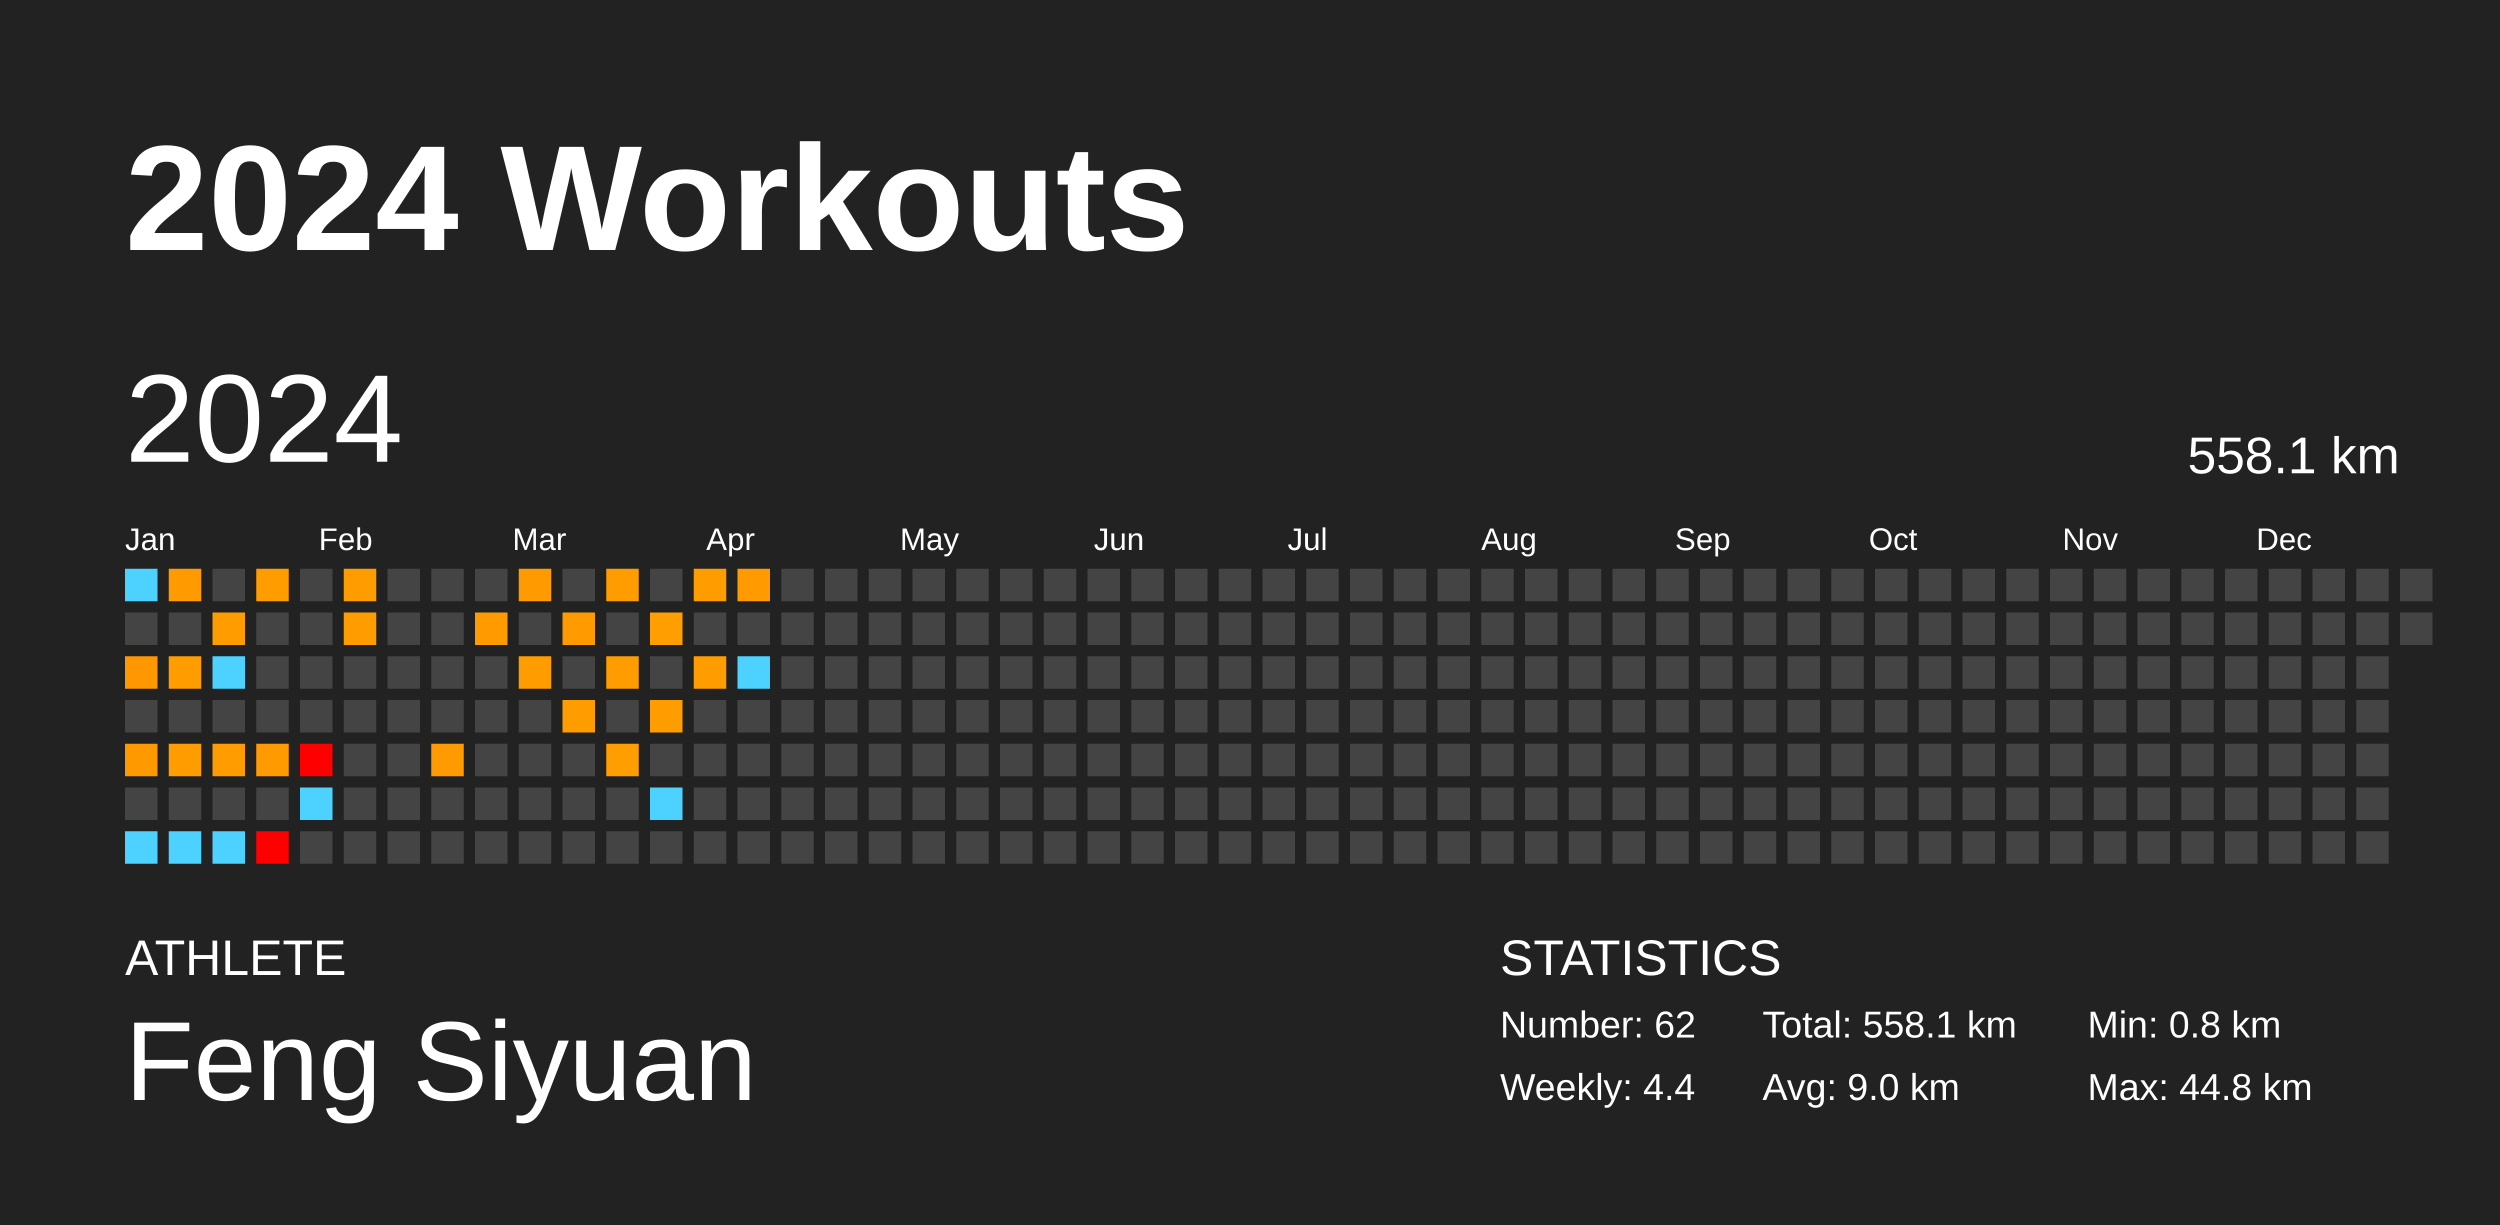
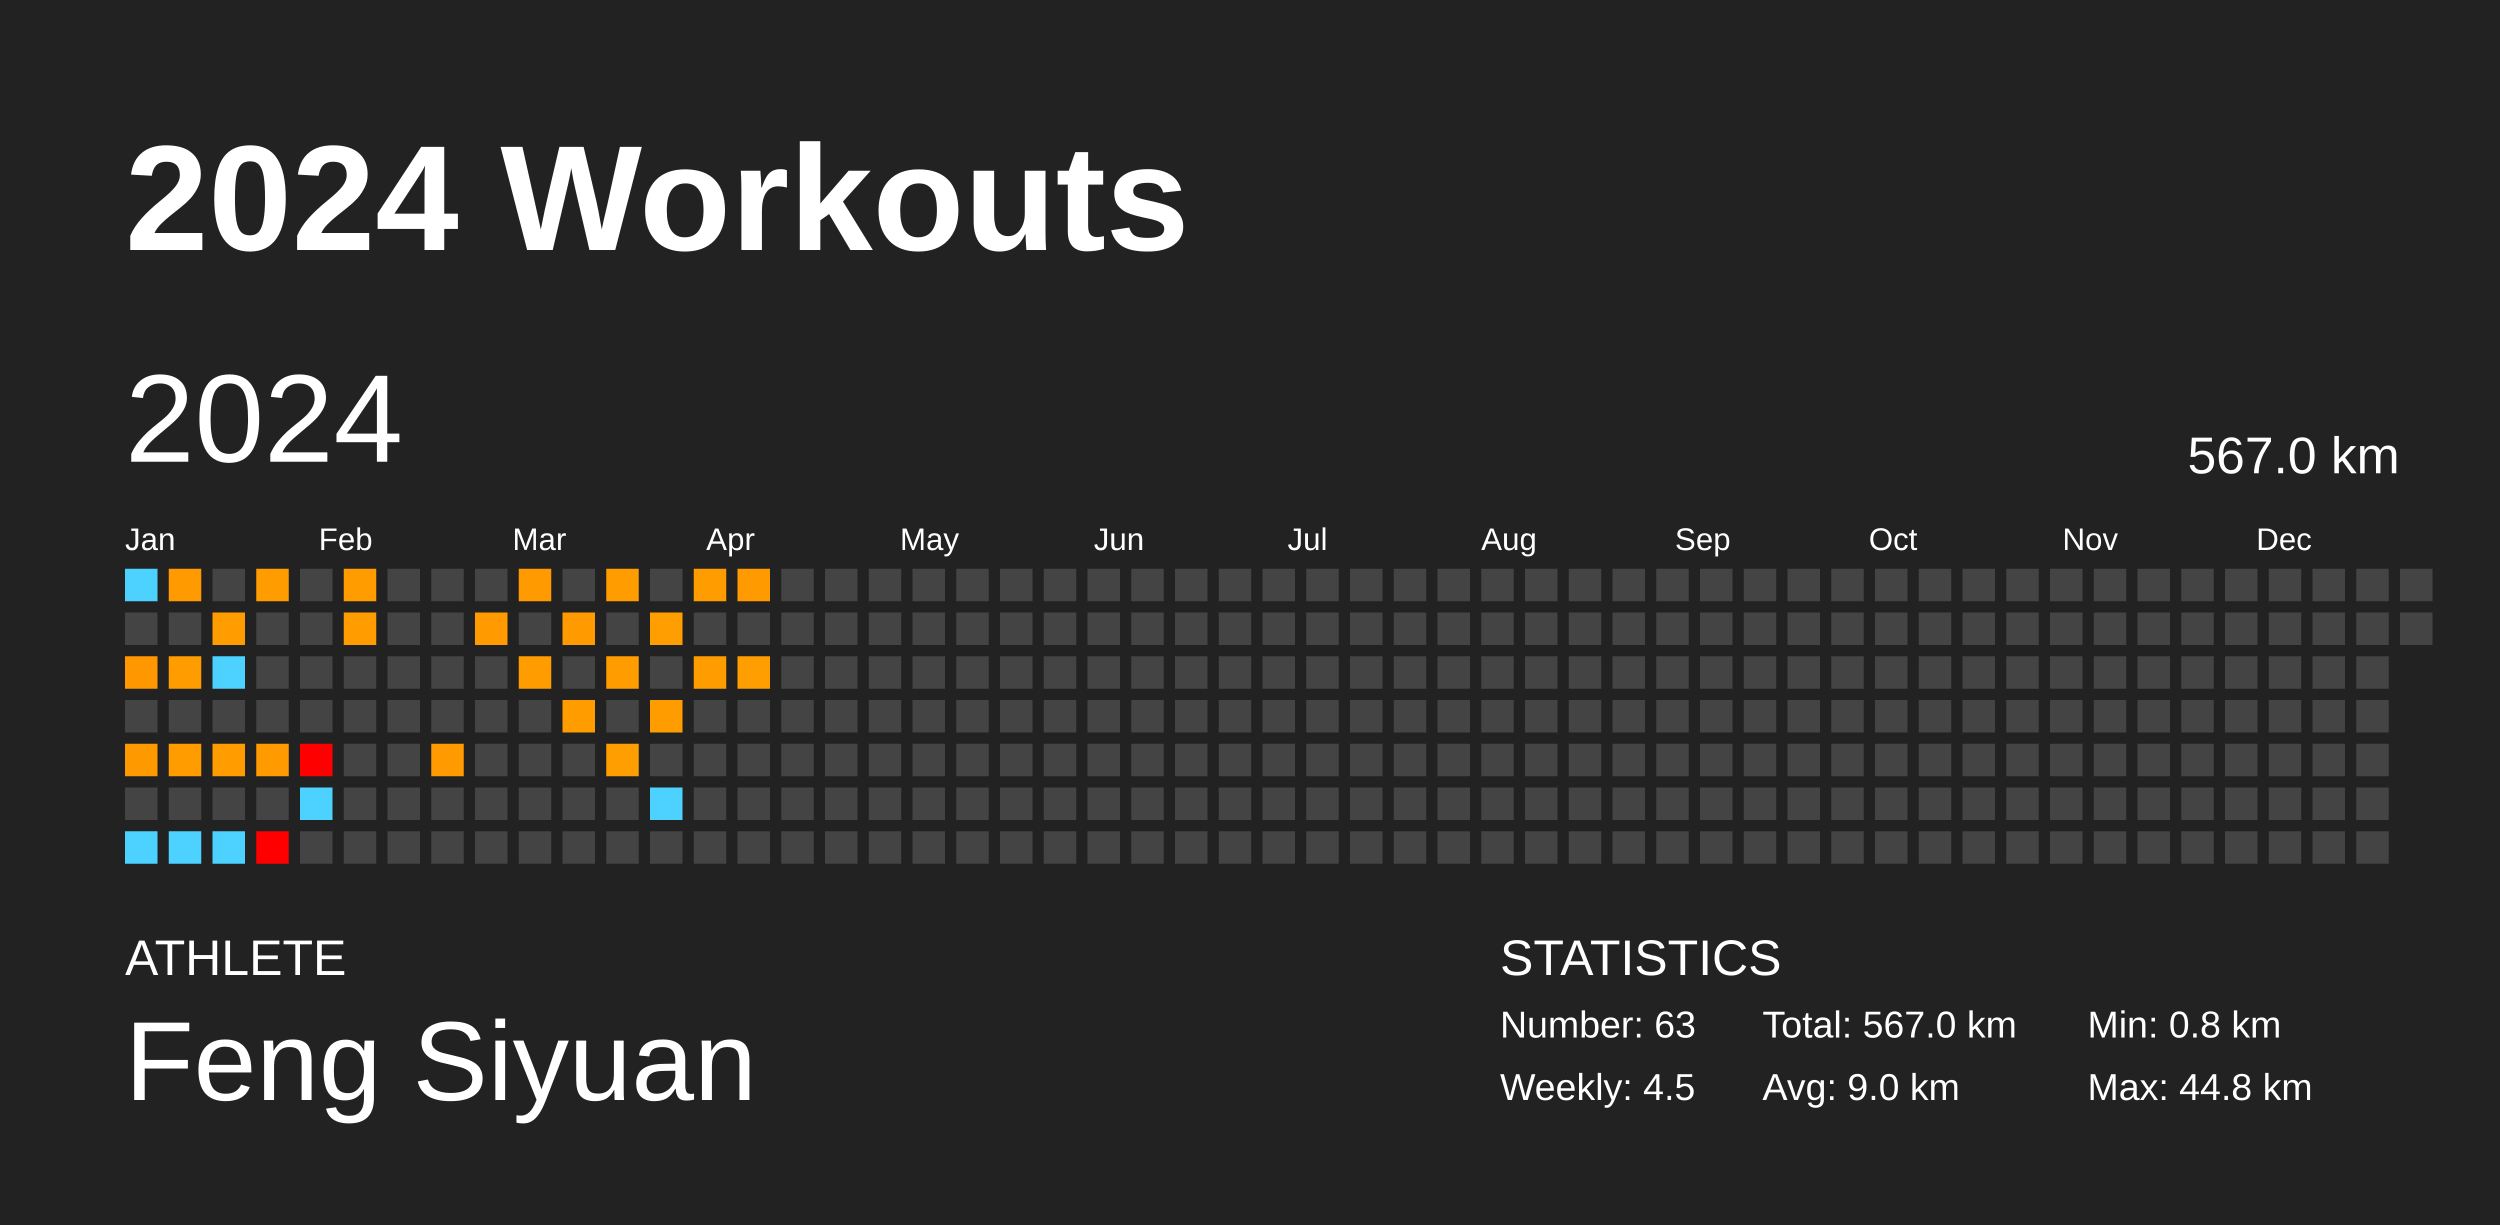
<svg xmlns="http://www.w3.org/2000/svg" baseProfile="full" height="98mm" version="1.1" viewBox="0,0,200,98" width="200mm">
  <defs />
  <rect fill="#222222" height="98" width="200" x="0" y="0" />
  <text fill="#FFFFFF" style="font-size:12px; font-family:Arial; font-weight:bold;" x="10" y="20">2024 Workouts</text>
  <text fill="#FFFFFF" style="font-size:4px; font-family:Arial" x="10" y="78">ATHLETE</text>
  <text fill="#FFFFFF" style="font-size:9px; font-family:Arial" x="10" y="88">Feng Siyuan</text>
  <text fill="#FFFFFF" style="font-size:4px; font-family:Arial" x="120" y="78">STATISTICS</text>
-   <text fill="#FFFFFF" style="font-size:3px; font-family:Arial" x="120" y="83">Number: 62</text>
-   <text fill="#FFFFFF" style="font-size:3px; font-family:Arial" x="120" y="88">Weekly: 4.4</text>
-   <text fill="#FFFFFF" style="font-size:3px; font-family:Arial" x="141" y="83">Total: 558.1 km</text>
+   <text fill="#FFFFFF" style="font-size:3px; font-family:Arial" x="120" y="83">Number: 63</text>
+   <text fill="#FFFFFF" style="font-size:3px; font-family:Arial" x="120" y="88">Weekly: 4.5</text>
+   <text fill="#FFFFFF" style="font-size:3px; font-family:Arial" x="141" y="83">Total: 567.0 km</text>
  <text fill="#FFFFFF" style="font-size:3px; font-family:Arial" x="141" y="88">Avg: 9.0 km</text>
  <text fill="#FFFFFF" style="font-size:3px; font-family:Arial" x="167" y="83">Min: 0.8 km</text>
  <text fill="#FFFFFF" style="font-size:3px; font-family:Arial" x="167" y="88">Max: 44.8 km</text>
  <text dominant-baseline="hanging" fill="#FFFFFF" style="font-size:10.0px; font-family:Arial;" x="10" y="30">2024</text>
-   <text dominant-baseline="hanging" fill="#FFFFFF" style="font-size:4.125px; font-family:Arial;" x="175" y="35">558.1 km</text>
+   <text dominant-baseline="hanging" fill="#FFFFFF" style="font-size:4.125px; font-family:Arial;" x="175" y="35">567.0 km</text>
  <text fill="#FFFFFF" style="font-size:2.5px; font-family:Arial" x="10.0" y="44">Jan</text>
  <text fill="#FFFFFF" style="font-size:2.5px; font-family:Arial" x="25.5" y="44">Feb</text>
  <text fill="#FFFFFF" style="font-size:2.5px; font-family:Arial" x="41.0" y="44">Mar</text>
  <text fill="#FFFFFF" style="font-size:2.5px; font-family:Arial" x="56.5" y="44">Apr</text>
  <text fill="#FFFFFF" style="font-size:2.5px; font-family:Arial" x="72.0" y="44">May</text>
  <text fill="#FFFFFF" style="font-size:2.5px; font-family:Arial" x="87.5" y="44">Jun</text>
  <text fill="#FFFFFF" style="font-size:2.5px; font-family:Arial" x="103.0" y="44">Jul</text>
  <text fill="#FFFFFF" style="font-size:2.5px; font-family:Arial" x="118.5" y="44">Aug</text>
  <text fill="#FFFFFF" style="font-size:2.5px; font-family:Arial" x="134.0" y="44">Sep</text>
  <text fill="#FFFFFF" style="font-size:2.5px; font-family:Arial" x="149.5" y="44">Oct</text>
  <text fill="#FFFFFF" style="font-size:2.5px; font-family:Arial" x="165.0" y="44">Nov</text>
  <text fill="#FFFFFF" style="font-size:2.5px; font-family:Arial" x="180.5" y="44">Dec</text>
  <rect fill="#4dd2ff" height="2.6" width="2.6" x="10.0" y="45.5" />
  <rect fill="#444444" height="2.6" width="2.6" x="10.0" y="49.0" />
  <rect fill="#ff9700" height="2.6" width="2.6" x="10.0" y="52.5" />
  <rect fill="#444444" height="2.6" width="2.6" x="10.0" y="56.0" />
  <rect fill="#ff9900" height="2.6" width="2.6" x="10.0" y="59.5" />
  <rect fill="#444444" height="2.6" width="2.6" x="10.0" y="63.0" />
  <rect fill="#4dd2ff" height="2.6" width="2.6" x="10.0" y="66.5" />
  <rect fill="#ff9b00" height="2.6" width="2.6" x="13.5" y="45.5" />
  <rect fill="#444444" height="2.6" width="2.6" x="13.5" y="49.0" />
  <rect fill="#ff9c00" height="2.6" width="2.6" x="13.5" y="52.5" />
  <rect fill="#444444" height="2.6" width="2.6" x="13.5" y="56.0" />
  <rect fill="#ff9d00" height="2.6" width="2.6" x="13.5" y="59.5" />
  <rect fill="#444444" height="2.6" width="2.6" x="13.5" y="63.0" />
  <rect fill="#4dd2ff" height="2.6" width="2.6" x="13.5" y="66.5" />
  <rect fill="#444444" height="2.6" width="2.6" x="17.0" y="45.5" />
  <rect fill="#ff9c00" height="2.6" width="2.6" x="17.0" y="49.0" />
  <rect fill="#4dd2ff" height="2.6" width="2.6" x="17.0" y="52.5" />
  <rect fill="#444444" height="2.6" width="2.6" x="17.0" y="56.0" />
  <rect fill="#ff9c00" height="2.6" width="2.6" x="17.0" y="59.5" />
  <rect fill="#444444" height="2.6" width="2.6" x="17.0" y="63.0" />
  <rect fill="#4dd2ff" height="2.6" width="2.6" x="17.0" y="66.5" />
  <rect fill="#ff9c00" height="2.6" width="2.6" x="20.5" y="45.5" />
  <rect fill="#444444" height="2.6" width="2.6" x="20.5" y="49.0" />
  <rect fill="#444444" height="2.6" width="2.6" x="20.5" y="52.5" />
  <rect fill="#444444" height="2.6" width="2.6" x="20.5" y="56.0" />
  <rect fill="#ff9b00" height="2.6" width="2.6" x="20.5" y="59.5" />
  <rect fill="#444444" height="2.6" width="2.6" x="20.5" y="63.0" />
  <rect fill="red" height="2.6" width="2.6" x="20.5" y="66.5" />
  <rect fill="#444444" height="2.6" width="2.6" x="24.0" y="45.5" />
  <rect fill="#444444" height="2.6" width="2.6" x="24.0" y="49.0" />
  <rect fill="#444444" height="2.6" width="2.6" x="24.0" y="52.5" />
  <rect fill="#444444" height="2.6" width="2.6" x="24.0" y="56.0" />
  <rect fill="red" height="2.6" width="2.6" x="24.0" y="59.5" />
  <rect fill="#4dd2ff" height="2.6" width="2.6" x="24.0" y="63.0" />
  <rect fill="#444444" height="2.6" width="2.6" x="24.0" y="66.5" />
  <rect fill="#ff9d00" height="2.6" width="2.6" x="27.5" y="45.5" />
  <rect fill="#ff9d00" height="2.6" width="2.6" x="27.5" y="49.0" />
  <rect fill="#444444" height="2.6" width="2.6" x="27.5" y="52.5" />
  <rect fill="#444444" height="2.6" width="2.6" x="27.5" y="56.0" />
  <rect fill="#444444" height="2.6" width="2.6" x="27.5" y="59.5" />
  <rect fill="#444444" height="2.6" width="2.6" x="27.5" y="63.0" />
  <rect fill="#444444" height="2.6" width="2.6" x="27.5" y="66.5" />
  <rect fill="#444444" height="2.6" width="2.6" x="31.0" y="45.5" />
  <rect fill="#444444" height="2.6" width="2.6" x="31.0" y="49.0" />
  <rect fill="#444444" height="2.6" width="2.6" x="31.0" y="52.5" />
  <rect fill="#444444" height="2.6" width="2.6" x="31.0" y="56.0" />
  <rect fill="#444444" height="2.6" width="2.6" x="31.0" y="59.5" />
  <rect fill="#444444" height="2.6" width="2.6" x="31.0" y="63.0" />
  <rect fill="#444444" height="2.6" width="2.6" x="31.0" y="66.5" />
  <rect fill="#444444" height="2.6" width="2.6" x="34.5" y="45.5" />
  <rect fill="#444444" height="2.6" width="2.6" x="34.5" y="49.0" />
  <rect fill="#444444" height="2.6" width="2.6" x="34.5" y="52.5" />
  <rect fill="#444444" height="2.6" width="2.6" x="34.5" y="56.0" />
  <rect fill="#ff9a00" height="2.6" width="2.6" x="34.5" y="59.5" />
  <rect fill="#444444" height="2.6" width="2.6" x="34.5" y="63.0" />
  <rect fill="#444444" height="2.6" width="2.6" x="34.5" y="66.5" />
  <rect fill="#444444" height="2.6" width="2.6" x="38.0" y="45.5" />
  <rect fill="#ff9a00" height="2.6" width="2.6" x="38.0" y="49.0" />
  <rect fill="#444444" height="2.6" width="2.6" x="38.0" y="52.5" />
  <rect fill="#444444" height="2.6" width="2.6" x="38.0" y="56.0" />
  <rect fill="#444444" height="2.6" width="2.6" x="38.0" y="59.5" />
  <rect fill="#444444" height="2.6" width="2.6" x="38.0" y="63.0" />
  <rect fill="#444444" height="2.6" width="2.6" x="38.0" y="66.5" />
  <rect fill="#ff9a00" height="2.6" width="2.6" x="41.5" y="45.5" />
  <rect fill="#444444" height="2.6" width="2.6" x="41.5" y="49.0" />
  <rect fill="#ff9c00" height="2.6" width="2.6" x="41.5" y="52.5" />
  <rect fill="#444444" height="2.6" width="2.6" x="41.5" y="56.0" />
  <rect fill="#444444" height="2.6" width="2.6" x="41.5" y="59.5" />
  <rect fill="#444444" height="2.6" width="2.6" x="41.5" y="63.0" />
  <rect fill="#444444" height="2.6" width="2.6" x="41.5" y="66.5" />
  <rect fill="#444444" height="2.6" width="2.6" x="45.0" y="45.5" />
  <rect fill="#ff9b00" height="2.6" width="2.6" x="45.0" y="49.0" />
  <rect fill="#444444" height="2.6" width="2.6" x="45.0" y="52.5" />
  <rect fill="#ff9c00" height="2.6" width="2.6" x="45.0" y="56.0" />
  <rect fill="#444444" height="2.6" width="2.6" x="45.0" y="59.5" />
  <rect fill="#444444" height="2.6" width="2.6" x="45.0" y="63.0" />
  <rect fill="#444444" height="2.6" width="2.6" x="45.0" y="66.5" />
  <rect fill="#ff9c00" height="2.6" width="2.6" x="48.5" y="45.5" />
  <rect fill="#444444" height="2.6" width="2.6" x="48.5" y="49.0" />
  <rect fill="#ff9c00" height="2.6" width="2.6" x="48.5" y="52.5" />
  <rect fill="#444444" height="2.6" width="2.6" x="48.5" y="56.0" />
  <rect fill="#ff9e00" height="2.6" width="2.6" x="48.5" y="59.5" />
  <rect fill="#444444" height="2.6" width="2.6" x="48.5" y="63.0" />
  <rect fill="#444444" height="2.6" width="2.6" x="48.5" y="66.5" />
  <rect fill="#444444" height="2.6" width="2.6" x="52.0" y="45.5" />
  <rect fill="#ff9e00" height="2.6" width="2.6" x="52.0" y="49.0" />
  <rect fill="#444444" height="2.6" width="2.6" x="52.0" y="52.5" />
  <rect fill="#ff9d00" height="2.6" width="2.6" x="52.0" y="56.0" />
  <rect fill="#444444" height="2.6" width="2.6" x="52.0" y="59.5" />
  <rect fill="#4dd2ff" height="2.6" width="2.6" x="52.0" y="63.0" />
  <rect fill="#444444" height="2.6" width="2.6" x="52.0" y="66.5" />
  <rect fill="#ff9c00" height="2.6" width="2.6" x="55.5" y="45.5" />
  <rect fill="#444444" height="2.6" width="2.6" x="55.5" y="49.0" />
  <rect fill="#ff9d00" height="2.6" width="2.6" x="55.5" y="52.5" />
  <rect fill="#444444" height="2.6" width="2.6" x="55.5" y="56.0" />
  <rect fill="#444444" height="2.6" width="2.6" x="55.5" y="59.5" />
  <rect fill="#444444" height="2.6" width="2.6" x="55.5" y="63.0" />
  <rect fill="#444444" height="2.6" width="2.6" x="55.5" y="66.5" />
  <rect fill="#ff9b00" height="2.6" width="2.6" x="59.0" y="45.5" />
  <rect fill="#444444" height="2.6" width="2.6" x="59.0" y="49.0" />
-   <rect fill="#4dd2ff" height="2.6" width="2.6" x="59.0" y="52.5" />
+   <rect fill="#ff9e00" height="2.6" width="2.6" x="59.0" y="52.5" />
  <rect fill="#444444" height="2.6" width="2.6" x="59.0" y="56.0" />
  <rect fill="#444444" height="2.6" width="2.6" x="59.0" y="59.5" />
  <rect fill="#444444" height="2.6" width="2.6" x="59.0" y="63.0" />
  <rect fill="#444444" height="2.6" width="2.6" x="59.0" y="66.5" />
  <rect fill="#444444" height="2.6" width="2.6" x="62.5" y="45.5" />
  <rect fill="#444444" height="2.6" width="2.6" x="62.5" y="49.0" />
  <rect fill="#444444" height="2.6" width="2.6" x="62.5" y="52.5" />
  <rect fill="#444444" height="2.6" width="2.6" x="62.5" y="56.0" />
  <rect fill="#444444" height="2.6" width="2.6" x="62.5" y="59.5" />
  <rect fill="#444444" height="2.6" width="2.6" x="62.5" y="63.0" />
  <rect fill="#444444" height="2.6" width="2.6" x="62.5" y="66.5" />
  <rect fill="#444444" height="2.6" width="2.6" x="66.0" y="45.5" />
  <rect fill="#444444" height="2.6" width="2.6" x="66.0" y="49.0" />
  <rect fill="#444444" height="2.6" width="2.6" x="66.0" y="52.5" />
  <rect fill="#444444" height="2.6" width="2.6" x="66.0" y="56.0" />
  <rect fill="#444444" height="2.6" width="2.6" x="66.0" y="59.5" />
  <rect fill="#444444" height="2.6" width="2.6" x="66.0" y="63.0" />
  <rect fill="#444444" height="2.6" width="2.6" x="66.0" y="66.5" />
  <rect fill="#444444" height="2.6" width="2.6" x="69.5" y="45.5" />
  <rect fill="#444444" height="2.6" width="2.6" x="69.5" y="49.0" />
  <rect fill="#444444" height="2.6" width="2.6" x="69.5" y="52.5" />
  <rect fill="#444444" height="2.6" width="2.6" x="69.5" y="56.0" />
  <rect fill="#444444" height="2.6" width="2.6" x="69.5" y="59.5" />
  <rect fill="#444444" height="2.6" width="2.6" x="69.5" y="63.0" />
  <rect fill="#444444" height="2.6" width="2.6" x="69.5" y="66.5" />
  <rect fill="#444444" height="2.6" width="2.6" x="73.0" y="45.5" />
  <rect fill="#444444" height="2.6" width="2.6" x="73.0" y="49.0" />
  <rect fill="#444444" height="2.6" width="2.6" x="73.0" y="52.5" />
  <rect fill="#444444" height="2.6" width="2.6" x="73.0" y="56.0" />
  <rect fill="#444444" height="2.6" width="2.6" x="73.0" y="59.5" />
  <rect fill="#444444" height="2.6" width="2.6" x="73.0" y="63.0" />
  <rect fill="#444444" height="2.6" width="2.6" x="73.0" y="66.5" />
  <rect fill="#444444" height="2.6" width="2.6" x="76.5" y="45.5" />
  <rect fill="#444444" height="2.6" width="2.6" x="76.5" y="49.0" />
  <rect fill="#444444" height="2.6" width="2.6" x="76.5" y="52.5" />
  <rect fill="#444444" height="2.6" width="2.6" x="76.5" y="56.0" />
  <rect fill="#444444" height="2.6" width="2.6" x="76.5" y="59.5" />
  <rect fill="#444444" height="2.6" width="2.6" x="76.5" y="63.0" />
  <rect fill="#444444" height="2.6" width="2.6" x="76.5" y="66.5" />
  <rect fill="#444444" height="2.6" width="2.6" x="80.0" y="45.5" />
  <rect fill="#444444" height="2.6" width="2.6" x="80.0" y="49.0" />
  <rect fill="#444444" height="2.6" width="2.6" x="80.0" y="52.5" />
  <rect fill="#444444" height="2.6" width="2.6" x="80.0" y="56.0" />
  <rect fill="#444444" height="2.6" width="2.6" x="80.0" y="59.5" />
  <rect fill="#444444" height="2.6" width="2.6" x="80.0" y="63.0" />
  <rect fill="#444444" height="2.6" width="2.6" x="80.0" y="66.5" />
  <rect fill="#444444" height="2.6" width="2.6" x="83.5" y="45.5" />
  <rect fill="#444444" height="2.6" width="2.6" x="83.5" y="49.0" />
  <rect fill="#444444" height="2.6" width="2.6" x="83.5" y="52.5" />
  <rect fill="#444444" height="2.6" width="2.6" x="83.5" y="56.0" />
  <rect fill="#444444" height="2.6" width="2.6" x="83.5" y="59.5" />
  <rect fill="#444444" height="2.6" width="2.6" x="83.5" y="63.0" />
  <rect fill="#444444" height="2.6" width="2.6" x="83.5" y="66.5" />
  <rect fill="#444444" height="2.6" width="2.6" x="87.0" y="45.5" />
  <rect fill="#444444" height="2.6" width="2.6" x="87.0" y="49.0" />
  <rect fill="#444444" height="2.6" width="2.6" x="87.0" y="52.5" />
  <rect fill="#444444" height="2.6" width="2.6" x="87.0" y="56.0" />
  <rect fill="#444444" height="2.6" width="2.6" x="87.0" y="59.5" />
  <rect fill="#444444" height="2.6" width="2.6" x="87.0" y="63.0" />
  <rect fill="#444444" height="2.6" width="2.6" x="87.0" y="66.5" />
  <rect fill="#444444" height="2.6" width="2.6" x="90.5" y="45.5" />
  <rect fill="#444444" height="2.6" width="2.6" x="90.5" y="49.0" />
  <rect fill="#444444" height="2.6" width="2.6" x="90.5" y="52.5" />
  <rect fill="#444444" height="2.6" width="2.6" x="90.5" y="56.0" />
  <rect fill="#444444" height="2.6" width="2.6" x="90.5" y="59.5" />
  <rect fill="#444444" height="2.6" width="2.6" x="90.5" y="63.0" />
  <rect fill="#444444" height="2.6" width="2.6" x="90.5" y="66.5" />
  <rect fill="#444444" height="2.6" width="2.6" x="94.0" y="45.5" />
  <rect fill="#444444" height="2.6" width="2.6" x="94.0" y="49.0" />
  <rect fill="#444444" height="2.6" width="2.6" x="94.0" y="52.5" />
  <rect fill="#444444" height="2.6" width="2.6" x="94.0" y="56.0" />
  <rect fill="#444444" height="2.6" width="2.6" x="94.0" y="59.5" />
  <rect fill="#444444" height="2.6" width="2.6" x="94.0" y="63.0" />
  <rect fill="#444444" height="2.6" width="2.6" x="94.0" y="66.5" />
  <rect fill="#444444" height="2.6" width="2.6" x="97.5" y="45.5" />
  <rect fill="#444444" height="2.6" width="2.6" x="97.5" y="49.0" />
  <rect fill="#444444" height="2.6" width="2.6" x="97.5" y="52.5" />
  <rect fill="#444444" height="2.6" width="2.6" x="97.5" y="56.0" />
  <rect fill="#444444" height="2.6" width="2.6" x="97.5" y="59.5" />
  <rect fill="#444444" height="2.6" width="2.6" x="97.5" y="63.0" />
  <rect fill="#444444" height="2.6" width="2.6" x="97.5" y="66.5" />
  <rect fill="#444444" height="2.6" width="2.6" x="101.0" y="45.5" />
  <rect fill="#444444" height="2.6" width="2.6" x="101.0" y="49.0" />
  <rect fill="#444444" height="2.6" width="2.6" x="101.0" y="52.5" />
  <rect fill="#444444" height="2.6" width="2.6" x="101.0" y="56.0" />
  <rect fill="#444444" height="2.6" width="2.6" x="101.0" y="59.5" />
  <rect fill="#444444" height="2.6" width="2.6" x="101.0" y="63.0" />
  <rect fill="#444444" height="2.6" width="2.6" x="101.0" y="66.5" />
  <rect fill="#444444" height="2.6" width="2.6" x="104.5" y="45.5" />
  <rect fill="#444444" height="2.6" width="2.6" x="104.5" y="49.0" />
  <rect fill="#444444" height="2.6" width="2.6" x="104.5" y="52.5" />
  <rect fill="#444444" height="2.6" width="2.6" x="104.5" y="56.0" />
  <rect fill="#444444" height="2.6" width="2.6" x="104.5" y="59.5" />
  <rect fill="#444444" height="2.6" width="2.6" x="104.5" y="63.0" />
  <rect fill="#444444" height="2.6" width="2.6" x="104.5" y="66.5" />
  <rect fill="#444444" height="2.6" width="2.6" x="108.0" y="45.5" />
  <rect fill="#444444" height="2.6" width="2.6" x="108.0" y="49.0" />
  <rect fill="#444444" height="2.6" width="2.6" x="108.0" y="52.5" />
  <rect fill="#444444" height="2.6" width="2.6" x="108.0" y="56.0" />
  <rect fill="#444444" height="2.6" width="2.6" x="108.0" y="59.5" />
  <rect fill="#444444" height="2.6" width="2.6" x="108.0" y="63.0" />
  <rect fill="#444444" height="2.6" width="2.6" x="108.0" y="66.5" />
  <rect fill="#444444" height="2.6" width="2.6" x="111.5" y="45.5" />
  <rect fill="#444444" height="2.6" width="2.6" x="111.5" y="49.0" />
  <rect fill="#444444" height="2.6" width="2.6" x="111.5" y="52.5" />
  <rect fill="#444444" height="2.6" width="2.6" x="111.5" y="56.0" />
  <rect fill="#444444" height="2.6" width="2.6" x="111.5" y="59.5" />
  <rect fill="#444444" height="2.6" width="2.6" x="111.5" y="63.0" />
  <rect fill="#444444" height="2.6" width="2.6" x="111.5" y="66.5" />
  <rect fill="#444444" height="2.6" width="2.6" x="115.0" y="45.5" />
  <rect fill="#444444" height="2.6" width="2.6" x="115.0" y="49.0" />
  <rect fill="#444444" height="2.6" width="2.6" x="115.0" y="52.5" />
  <rect fill="#444444" height="2.6" width="2.6" x="115.0" y="56.0" />
  <rect fill="#444444" height="2.6" width="2.6" x="115.0" y="59.5" />
  <rect fill="#444444" height="2.6" width="2.6" x="115.0" y="63.0" />
  <rect fill="#444444" height="2.6" width="2.6" x="115.0" y="66.5" />
  <rect fill="#444444" height="2.6" width="2.6" x="118.5" y="45.5" />
  <rect fill="#444444" height="2.6" width="2.6" x="118.5" y="49.0" />
  <rect fill="#444444" height="2.6" width="2.6" x="118.5" y="52.5" />
  <rect fill="#444444" height="2.6" width="2.6" x="118.5" y="56.0" />
  <rect fill="#444444" height="2.6" width="2.6" x="118.5" y="59.5" />
  <rect fill="#444444" height="2.6" width="2.6" x="118.5" y="63.0" />
  <rect fill="#444444" height="2.6" width="2.6" x="118.5" y="66.5" />
  <rect fill="#444444" height="2.6" width="2.6" x="122.0" y="45.5" />
  <rect fill="#444444" height="2.6" width="2.6" x="122.0" y="49.0" />
  <rect fill="#444444" height="2.6" width="2.6" x="122.0" y="52.5" />
  <rect fill="#444444" height="2.6" width="2.6" x="122.0" y="56.0" />
  <rect fill="#444444" height="2.6" width="2.6" x="122.0" y="59.5" />
  <rect fill="#444444" height="2.6" width="2.6" x="122.0" y="63.0" />
  <rect fill="#444444" height="2.6" width="2.6" x="122.0" y="66.5" />
  <rect fill="#444444" height="2.6" width="2.6" x="125.5" y="45.5" />
  <rect fill="#444444" height="2.6" width="2.6" x="125.5" y="49.0" />
  <rect fill="#444444" height="2.6" width="2.6" x="125.5" y="52.5" />
  <rect fill="#444444" height="2.6" width="2.6" x="125.5" y="56.0" />
  <rect fill="#444444" height="2.6" width="2.6" x="125.5" y="59.5" />
  <rect fill="#444444" height="2.6" width="2.6" x="125.5" y="63.0" />
  <rect fill="#444444" height="2.6" width="2.6" x="125.5" y="66.5" />
  <rect fill="#444444" height="2.6" width="2.6" x="129.0" y="45.5" />
  <rect fill="#444444" height="2.6" width="2.6" x="129.0" y="49.0" />
  <rect fill="#444444" height="2.6" width="2.6" x="129.0" y="52.5" />
  <rect fill="#444444" height="2.6" width="2.6" x="129.0" y="56.0" />
  <rect fill="#444444" height="2.6" width="2.6" x="129.0" y="59.5" />
  <rect fill="#444444" height="2.6" width="2.6" x="129.0" y="63.0" />
  <rect fill="#444444" height="2.6" width="2.6" x="129.0" y="66.5" />
  <rect fill="#444444" height="2.6" width="2.6" x="132.5" y="45.5" />
  <rect fill="#444444" height="2.6" width="2.6" x="132.5" y="49.0" />
  <rect fill="#444444" height="2.6" width="2.6" x="132.5" y="52.5" />
  <rect fill="#444444" height="2.6" width="2.6" x="132.5" y="56.0" />
  <rect fill="#444444" height="2.6" width="2.6" x="132.5" y="59.5" />
  <rect fill="#444444" height="2.6" width="2.6" x="132.5" y="63.0" />
  <rect fill="#444444" height="2.6" width="2.6" x="132.5" y="66.5" />
  <rect fill="#444444" height="2.6" width="2.6" x="136.0" y="45.5" />
  <rect fill="#444444" height="2.6" width="2.6" x="136.0" y="49.0" />
  <rect fill="#444444" height="2.6" width="2.6" x="136.0" y="52.5" />
  <rect fill="#444444" height="2.6" width="2.6" x="136.0" y="56.0" />
  <rect fill="#444444" height="2.6" width="2.6" x="136.0" y="59.5" />
  <rect fill="#444444" height="2.6" width="2.6" x="136.0" y="63.0" />
  <rect fill="#444444" height="2.6" width="2.6" x="136.0" y="66.5" />
  <rect fill="#444444" height="2.6" width="2.6" x="139.5" y="45.5" />
  <rect fill="#444444" height="2.6" width="2.6" x="139.5" y="49.0" />
  <rect fill="#444444" height="2.6" width="2.6" x="139.5" y="52.5" />
  <rect fill="#444444" height="2.6" width="2.6" x="139.5" y="56.0" />
  <rect fill="#444444" height="2.6" width="2.6" x="139.5" y="59.5" />
  <rect fill="#444444" height="2.6" width="2.6" x="139.5" y="63.0" />
  <rect fill="#444444" height="2.6" width="2.6" x="139.5" y="66.5" />
  <rect fill="#444444" height="2.6" width="2.6" x="143.0" y="45.5" />
  <rect fill="#444444" height="2.6" width="2.6" x="143.0" y="49.0" />
  <rect fill="#444444" height="2.6" width="2.6" x="143.0" y="52.5" />
  <rect fill="#444444" height="2.6" width="2.6" x="143.0" y="56.0" />
  <rect fill="#444444" height="2.6" width="2.6" x="143.0" y="59.5" />
  <rect fill="#444444" height="2.6" width="2.6" x="143.0" y="63.0" />
  <rect fill="#444444" height="2.6" width="2.6" x="143.0" y="66.5" />
  <rect fill="#444444" height="2.6" width="2.6" x="146.5" y="45.5" />
  <rect fill="#444444" height="2.6" width="2.6" x="146.5" y="49.0" />
  <rect fill="#444444" height="2.6" width="2.6" x="146.5" y="52.5" />
  <rect fill="#444444" height="2.6" width="2.6" x="146.5" y="56.0" />
  <rect fill="#444444" height="2.6" width="2.6" x="146.5" y="59.5" />
  <rect fill="#444444" height="2.6" width="2.6" x="146.5" y="63.0" />
  <rect fill="#444444" height="2.6" width="2.6" x="146.5" y="66.5" />
  <rect fill="#444444" height="2.6" width="2.6" x="150.0" y="45.5" />
  <rect fill="#444444" height="2.6" width="2.6" x="150.0" y="49.0" />
  <rect fill="#444444" height="2.6" width="2.6" x="150.0" y="52.5" />
  <rect fill="#444444" height="2.6" width="2.6" x="150.0" y="56.0" />
  <rect fill="#444444" height="2.6" width="2.6" x="150.0" y="59.5" />
  <rect fill="#444444" height="2.6" width="2.6" x="150.0" y="63.0" />
  <rect fill="#444444" height="2.6" width="2.6" x="150.0" y="66.5" />
  <rect fill="#444444" height="2.6" width="2.6" x="153.5" y="45.5" />
  <rect fill="#444444" height="2.6" width="2.6" x="153.5" y="49.0" />
  <rect fill="#444444" height="2.6" width="2.6" x="153.5" y="52.5" />
  <rect fill="#444444" height="2.6" width="2.6" x="153.5" y="56.0" />
  <rect fill="#444444" height="2.6" width="2.6" x="153.5" y="59.5" />
  <rect fill="#444444" height="2.6" width="2.6" x="153.5" y="63.0" />
  <rect fill="#444444" height="2.6" width="2.6" x="153.5" y="66.5" />
  <rect fill="#444444" height="2.6" width="2.6" x="157.0" y="45.5" />
  <rect fill="#444444" height="2.6" width="2.6" x="157.0" y="49.0" />
  <rect fill="#444444" height="2.6" width="2.6" x="157.0" y="52.5" />
  <rect fill="#444444" height="2.6" width="2.6" x="157.0" y="56.0" />
  <rect fill="#444444" height="2.6" width="2.6" x="157.0" y="59.5" />
  <rect fill="#444444" height="2.6" width="2.6" x="157.0" y="63.0" />
  <rect fill="#444444" height="2.6" width="2.6" x="157.0" y="66.5" />
  <rect fill="#444444" height="2.6" width="2.6" x="160.5" y="45.5" />
  <rect fill="#444444" height="2.6" width="2.6" x="160.5" y="49.0" />
  <rect fill="#444444" height="2.6" width="2.6" x="160.5" y="52.5" />
  <rect fill="#444444" height="2.6" width="2.6" x="160.5" y="56.0" />
  <rect fill="#444444" height="2.6" width="2.6" x="160.5" y="59.5" />
  <rect fill="#444444" height="2.6" width="2.6" x="160.5" y="63.0" />
  <rect fill="#444444" height="2.6" width="2.6" x="160.5" y="66.5" />
  <rect fill="#444444" height="2.6" width="2.6" x="164.0" y="45.5" />
  <rect fill="#444444" height="2.6" width="2.6" x="164.0" y="49.0" />
  <rect fill="#444444" height="2.6" width="2.6" x="164.0" y="52.5" />
  <rect fill="#444444" height="2.6" width="2.6" x="164.0" y="56.0" />
  <rect fill="#444444" height="2.6" width="2.6" x="164.0" y="59.5" />
  <rect fill="#444444" height="2.6" width="2.6" x="164.0" y="63.0" />
  <rect fill="#444444" height="2.6" width="2.6" x="164.0" y="66.5" />
  <rect fill="#444444" height="2.6" width="2.6" x="167.5" y="45.5" />
  <rect fill="#444444" height="2.6" width="2.6" x="167.5" y="49.0" />
  <rect fill="#444444" height="2.6" width="2.6" x="167.5" y="52.5" />
  <rect fill="#444444" height="2.6" width="2.6" x="167.5" y="56.0" />
  <rect fill="#444444" height="2.6" width="2.6" x="167.5" y="59.5" />
  <rect fill="#444444" height="2.6" width="2.6" x="167.5" y="63.0" />
  <rect fill="#444444" height="2.6" width="2.6" x="167.5" y="66.5" />
  <rect fill="#444444" height="2.6" width="2.6" x="171.0" y="45.5" />
  <rect fill="#444444" height="2.6" width="2.6" x="171.0" y="49.0" />
  <rect fill="#444444" height="2.6" width="2.6" x="171.0" y="52.5" />
  <rect fill="#444444" height="2.6" width="2.6" x="171.0" y="56.0" />
  <rect fill="#444444" height="2.6" width="2.6" x="171.0" y="59.5" />
  <rect fill="#444444" height="2.6" width="2.6" x="171.0" y="63.0" />
  <rect fill="#444444" height="2.6" width="2.6" x="171.0" y="66.5" />
  <rect fill="#444444" height="2.6" width="2.6" x="174.5" y="45.5" />
  <rect fill="#444444" height="2.6" width="2.6" x="174.5" y="49.0" />
  <rect fill="#444444" height="2.6" width="2.6" x="174.5" y="52.5" />
  <rect fill="#444444" height="2.6" width="2.6" x="174.5" y="56.0" />
  <rect fill="#444444" height="2.6" width="2.6" x="174.5" y="59.5" />
  <rect fill="#444444" height="2.6" width="2.6" x="174.5" y="63.0" />
  <rect fill="#444444" height="2.6" width="2.6" x="174.5" y="66.5" />
  <rect fill="#444444" height="2.6" width="2.6" x="178.0" y="45.5" />
  <rect fill="#444444" height="2.6" width="2.6" x="178.0" y="49.0" />
  <rect fill="#444444" height="2.6" width="2.6" x="178.0" y="52.5" />
  <rect fill="#444444" height="2.6" width="2.6" x="178.0" y="56.0" />
  <rect fill="#444444" height="2.6" width="2.6" x="178.0" y="59.5" />
  <rect fill="#444444" height="2.6" width="2.6" x="178.0" y="63.0" />
  <rect fill="#444444" height="2.6" width="2.6" x="178.0" y="66.5" />
  <rect fill="#444444" height="2.6" width="2.6" x="181.5" y="45.5" />
  <rect fill="#444444" height="2.6" width="2.6" x="181.5" y="49.0" />
  <rect fill="#444444" height="2.6" width="2.6" x="181.5" y="52.5" />
  <rect fill="#444444" height="2.6" width="2.6" x="181.5" y="56.0" />
  <rect fill="#444444" height="2.6" width="2.6" x="181.5" y="59.5" />
  <rect fill="#444444" height="2.6" width="2.6" x="181.5" y="63.0" />
  <rect fill="#444444" height="2.6" width="2.6" x="181.5" y="66.5" />
  <rect fill="#444444" height="2.6" width="2.6" x="185.0" y="45.5" />
  <rect fill="#444444" height="2.6" width="2.6" x="185.0" y="49.0" />
  <rect fill="#444444" height="2.6" width="2.6" x="185.0" y="52.5" />
  <rect fill="#444444" height="2.6" width="2.6" x="185.0" y="56.0" />
  <rect fill="#444444" height="2.6" width="2.6" x="185.0" y="59.5" />
  <rect fill="#444444" height="2.6" width="2.6" x="185.0" y="63.0" />
  <rect fill="#444444" height="2.6" width="2.6" x="185.0" y="66.5" />
  <rect fill="#444444" height="2.6" width="2.6" x="188.5" y="45.5" />
  <rect fill="#444444" height="2.6" width="2.6" x="188.5" y="49.0" />
  <rect fill="#444444" height="2.6" width="2.6" x="188.5" y="52.5" />
  <rect fill="#444444" height="2.6" width="2.6" x="188.5" y="56.0" />
  <rect fill="#444444" height="2.6" width="2.6" x="188.5" y="59.5" />
  <rect fill="#444444" height="2.6" width="2.6" x="188.5" y="63.0" />
  <rect fill="#444444" height="2.6" width="2.6" x="188.5" y="66.5" />
  <rect fill="#444444" height="2.6" width="2.6" x="192.0" y="45.5" />
  <rect fill="#444444" height="2.6" width="2.6" x="192.0" y="49.0" />
</svg>
